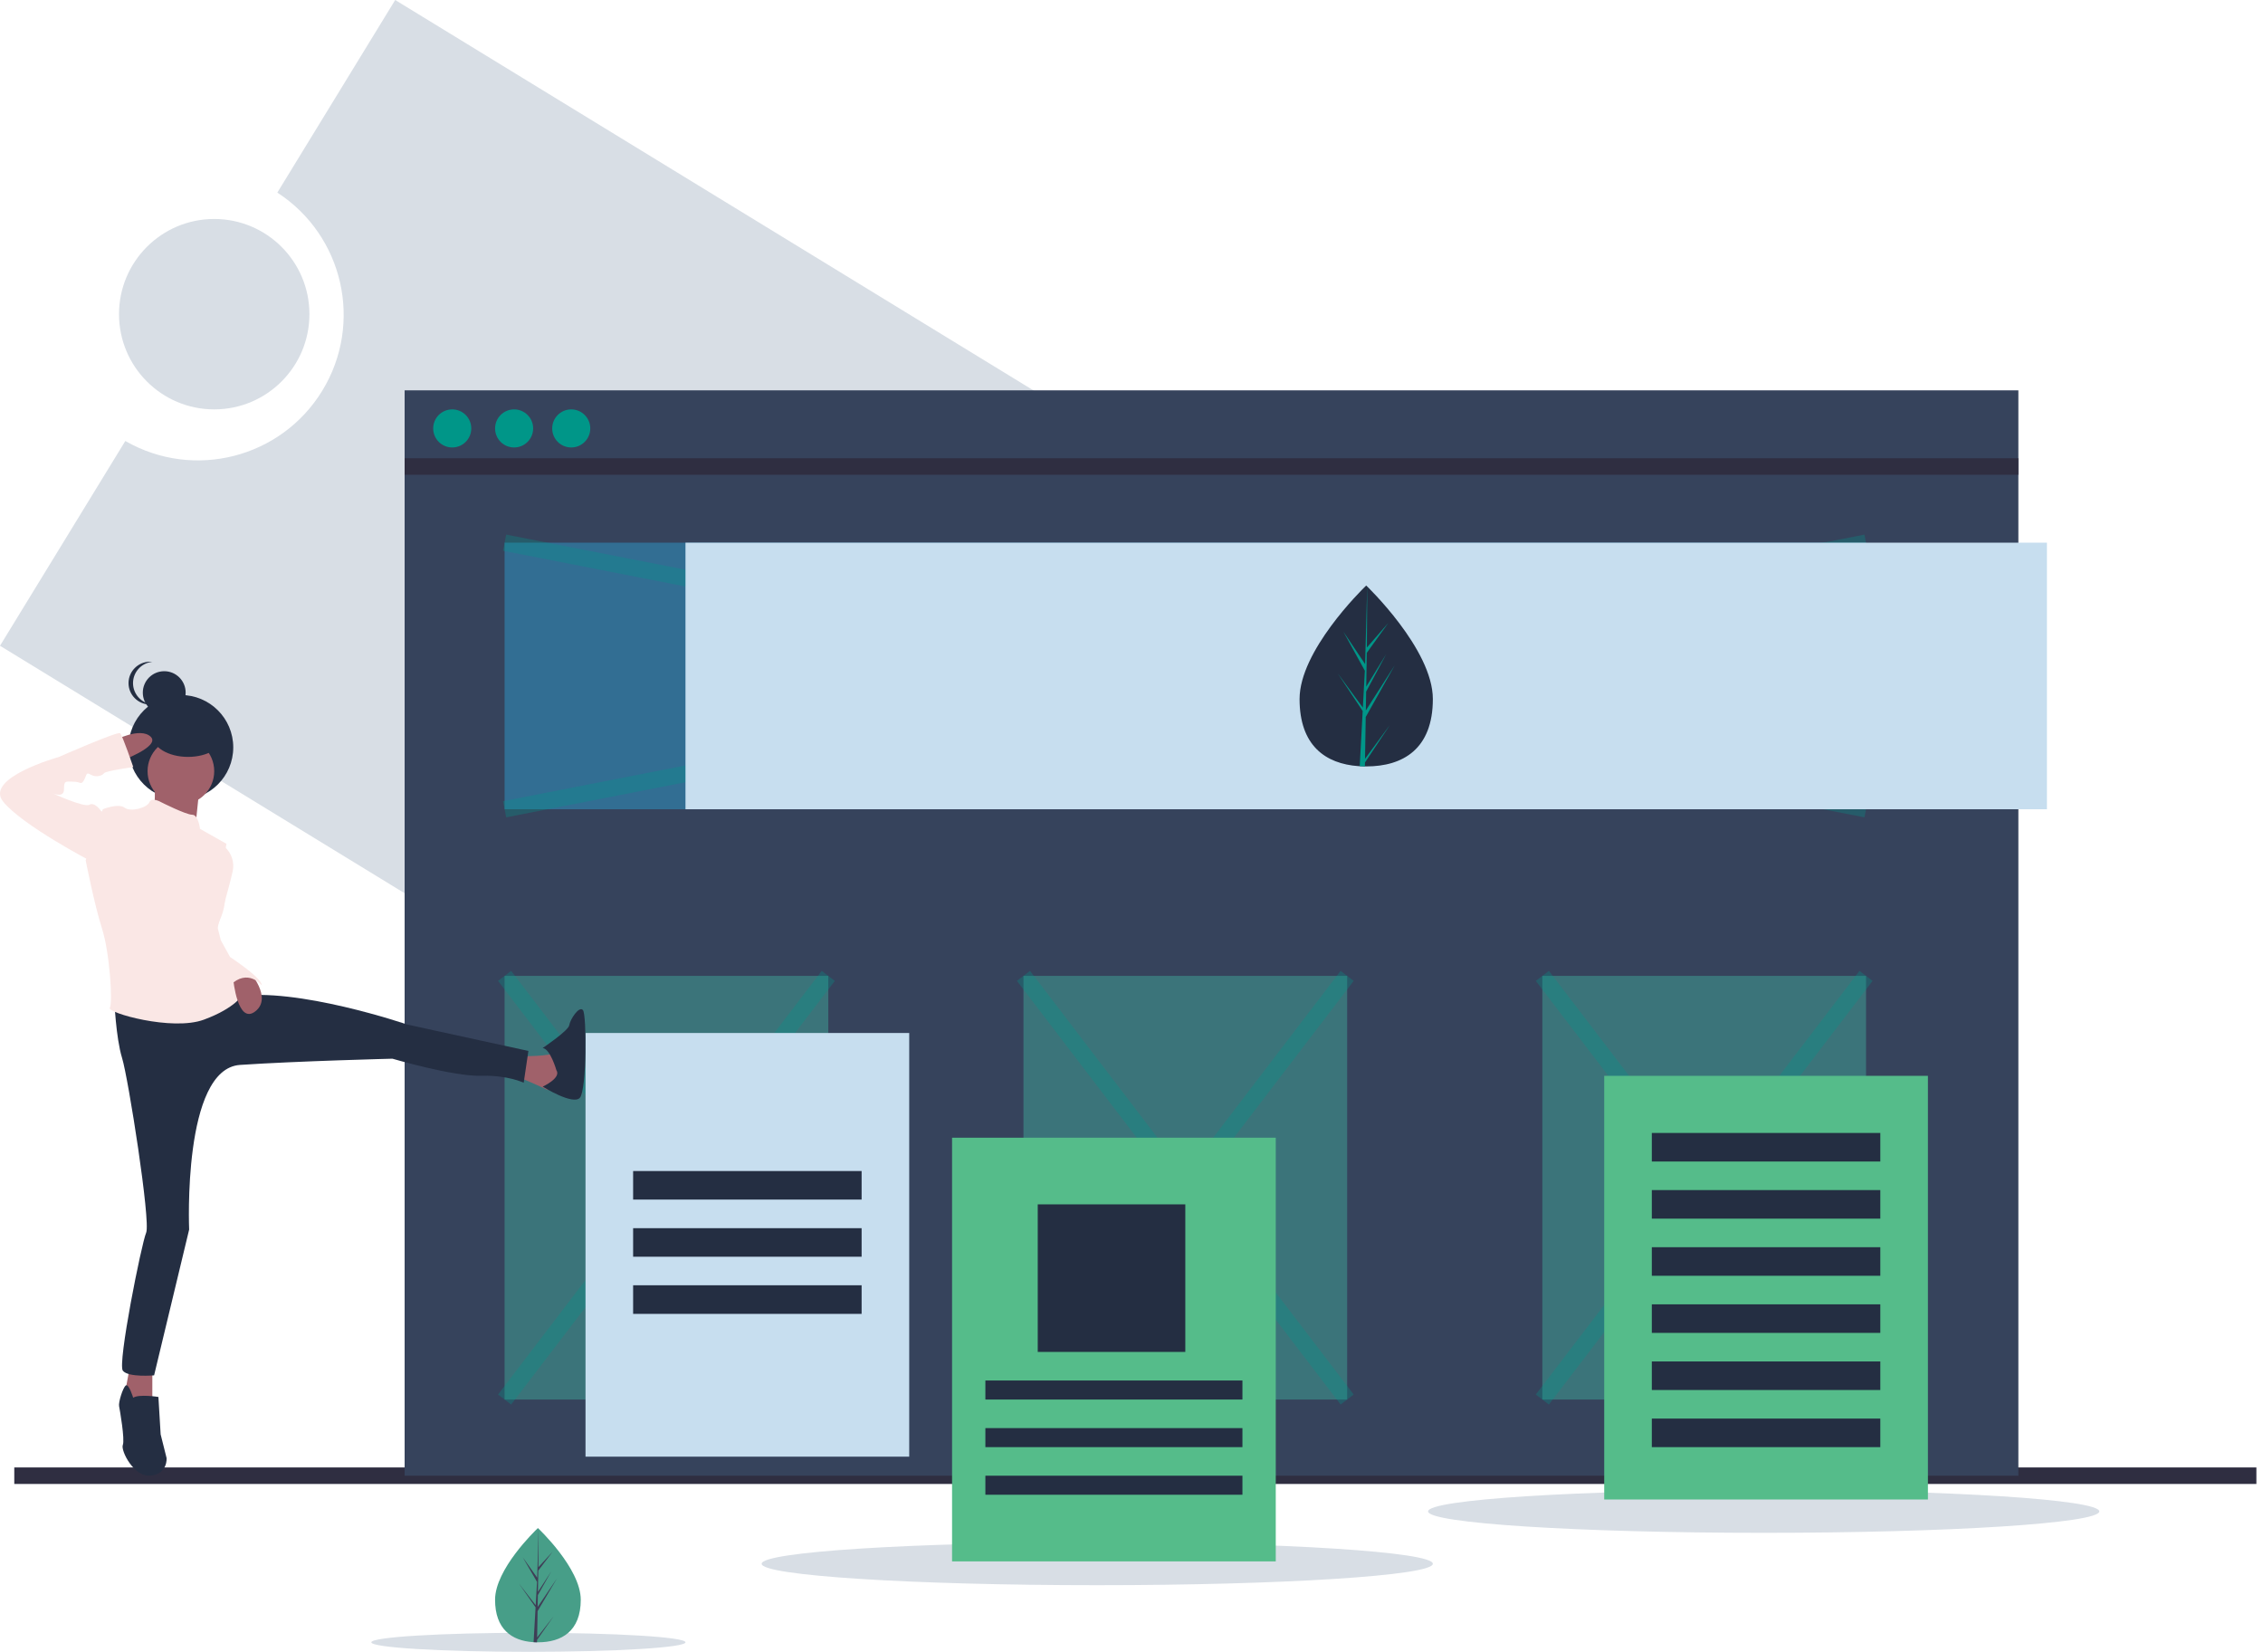
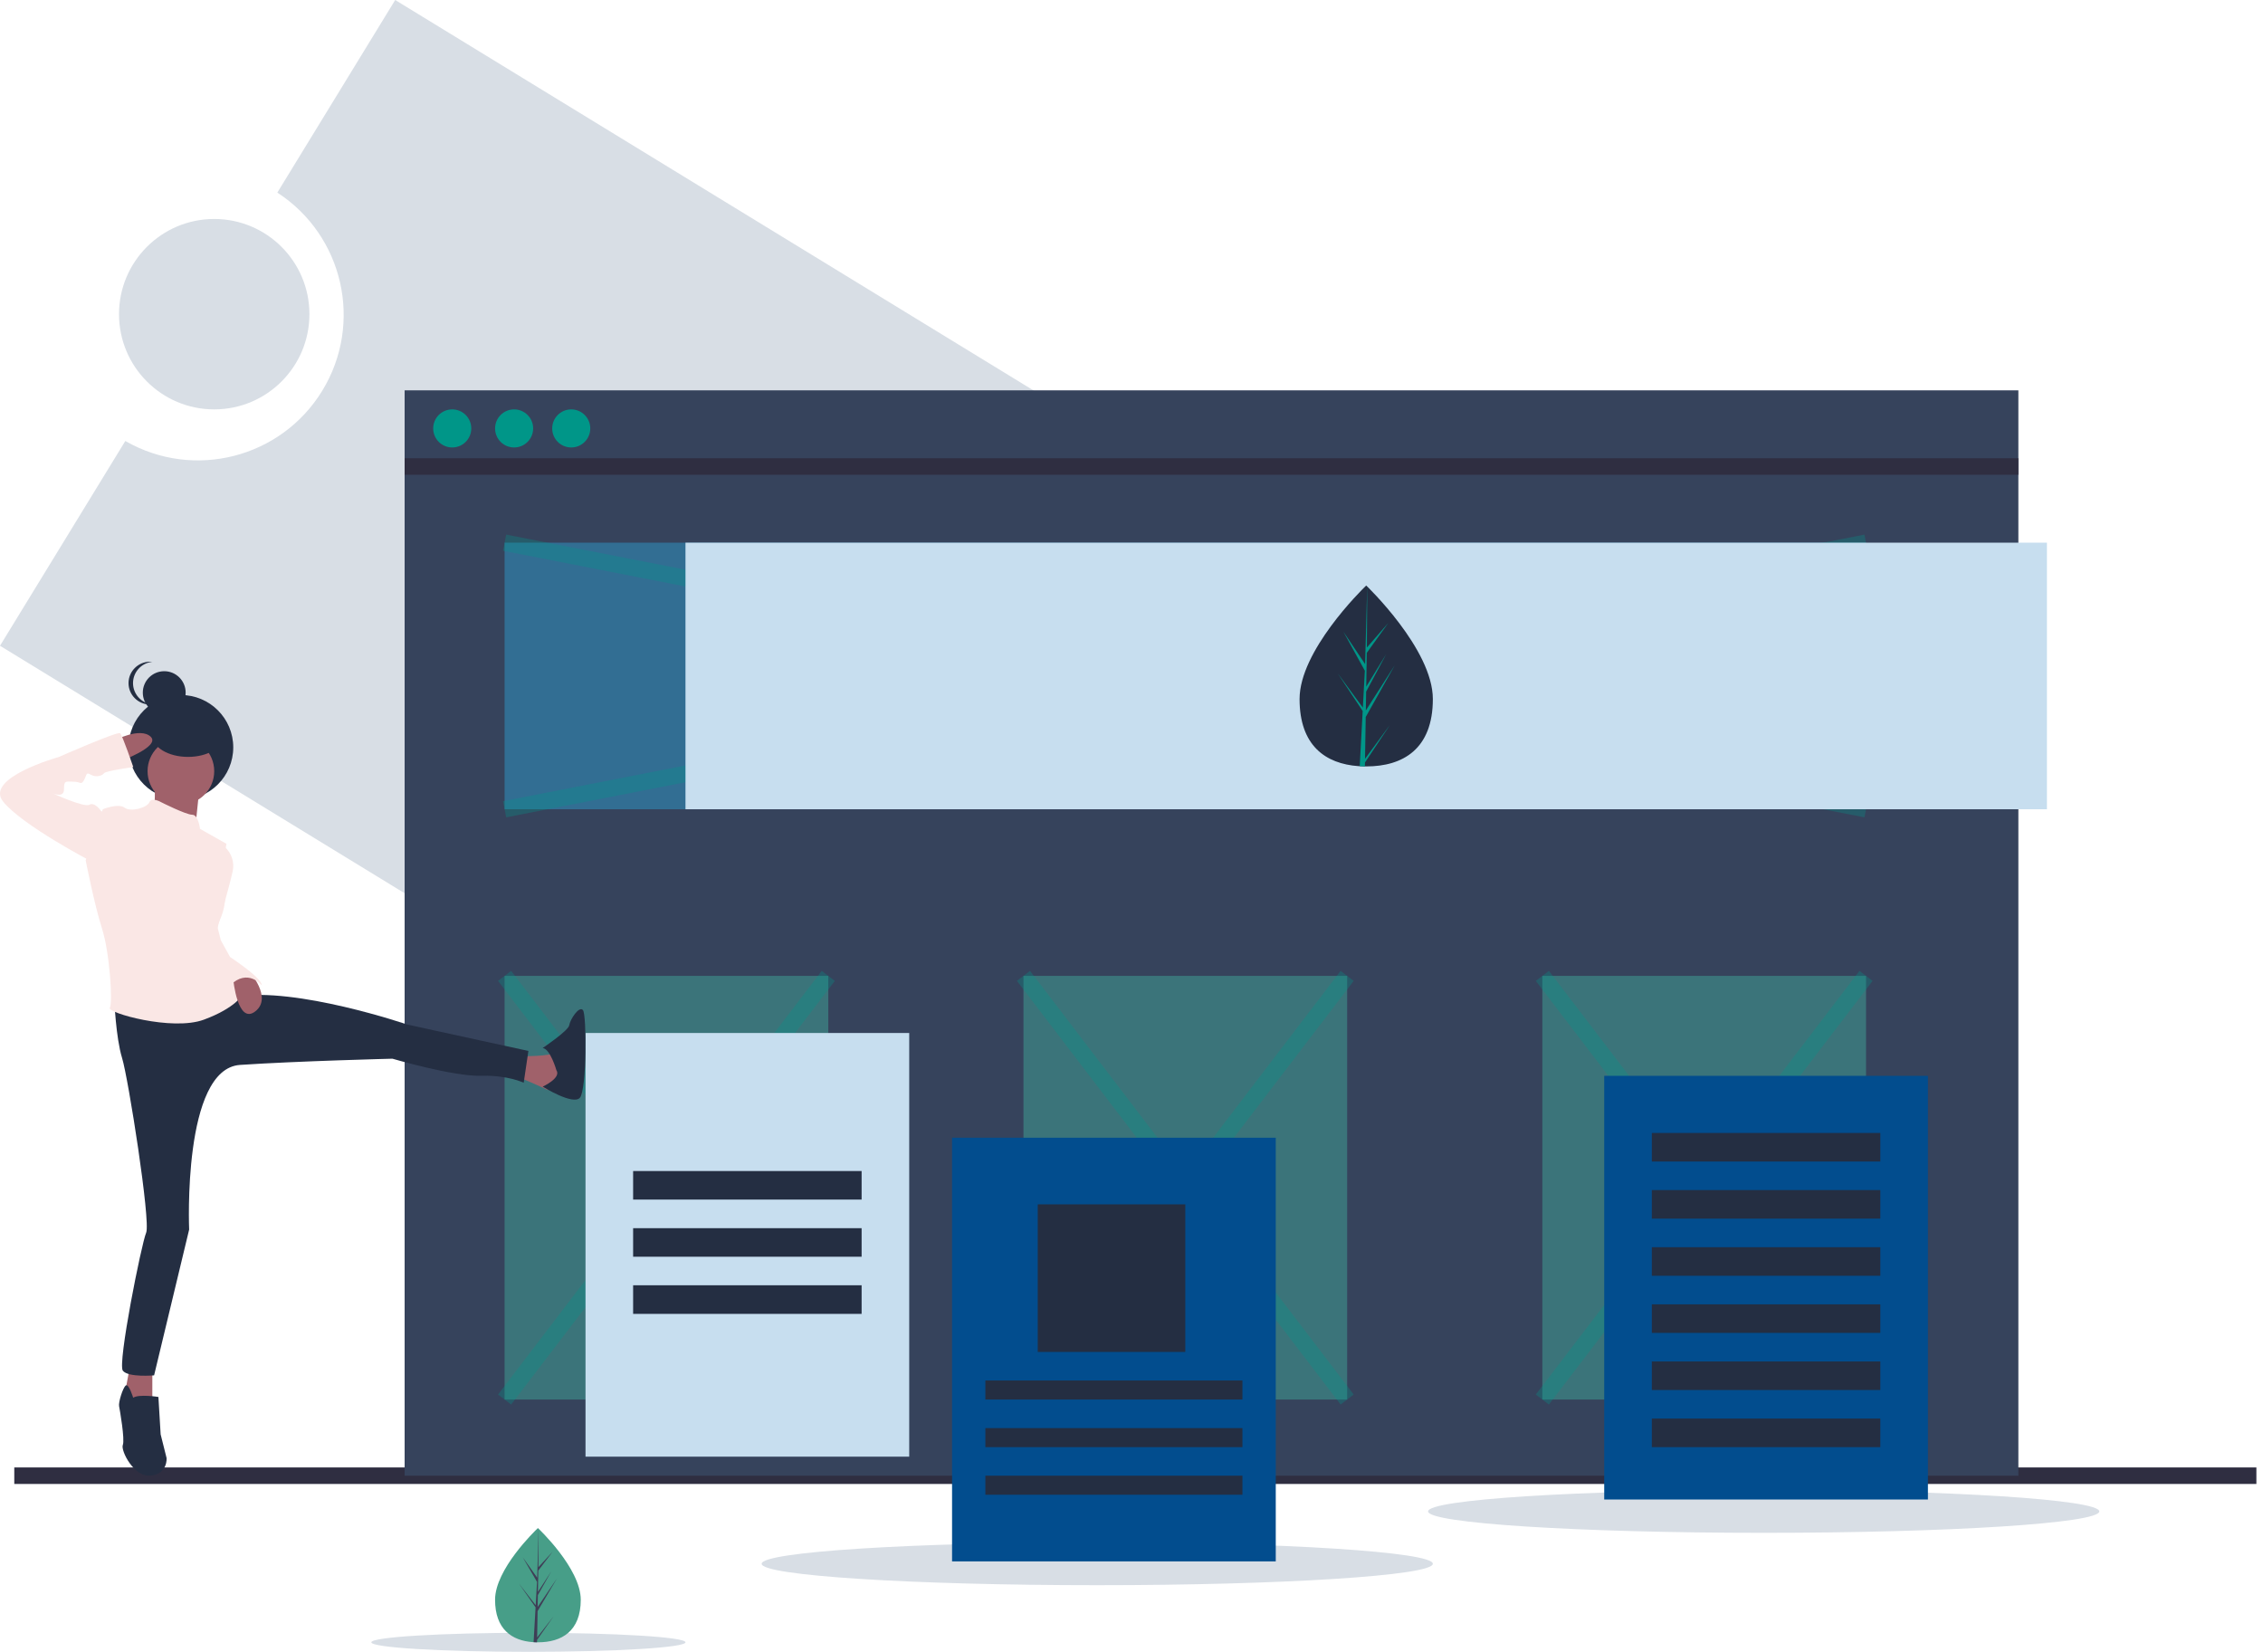
<svg xmlns="http://www.w3.org/2000/svg" width="274" height="200" viewBox="0 0 274 200">
  <g fill="none" fill-rule="evenodd">
    <path fill="#D8DEE5" fill-rule="nonzero" d="M47.85 0L33.579 23.319c8.015 5.204 10.426 15.842 5.438 23.992-4.987 8.15-15.56 10.847-23.843 6.082L0 78.187l146.386 89.536 47.85-78.187L47.85 0z" />
    <circle cx="25.937" cy="38.04" r="11.527" fill="#D8DEE5" fill-rule="nonzero" />
    <ellipse cx="132.853" cy="189.337" fill="#D8DEE5" fill-rule="nonzero" rx="40.634" ry="2.594" />
    <ellipse cx="63.977" cy="198.847" fill="#D8DEE5" fill-rule="nonzero" rx="19.02" ry="1.153" />
    <ellipse cx="213.545" cy="182.997" fill="#D8DEE5" fill-rule="nonzero" rx="40.634" ry="2.594" />
    <path stroke="#2F2E41" stroke-width="2" d="M1.729 178.674L273.199 178.674" />
    <path fill="#36435C" fill-rule="nonzero" d="M48.991 47.262H244.38V178.674H48.991z" />
    <path stroke="#2F2E41" stroke-width="2" d="M48.991 56.484L244.38 56.484" />
    <circle cx="54.755" cy="51.873" r="2.305" fill="#009688" fill-rule="nonzero" />
    <circle cx="62.248" cy="51.873" r="2.305" fill="#009688" fill-rule="nonzero" />
    <circle cx="69.164" cy="51.873" r="2.305" fill="#009688" fill-rule="nonzero" />
    <path fill="#326E93" fill-rule="nonzero" d="M61.095 65.706H225.936V97.983H61.095z" />
    <path stroke="#009688" stroke-width="2" d="M61.095 97.983L225.937 65.706M225.937 97.983L61.095 65.706" opacity=".3" />
    <path fill="#3B747A" fill-rule="nonzero" d="M61.095 118.156H100.288V169.453H61.095zM186.744 118.156H225.937V169.453H186.744zM123.919 118.156H163.112V169.453H123.919z" />
    <path stroke="#009688" stroke-width="2" d="M61.095 118.156L100.288 169.452M100.288 118.156L61.095 169.452M123.919 118.156L163.112 169.452M163.112 118.156L123.919 169.452M186.744 118.156L225.937 169.452M225.937 118.156L186.744 169.452" opacity=".3" />
    <path fill="#C7DEEF" fill-rule="nonzero" d="M82.997 65.706H247.838V97.983H82.997z" />
-     <path fill="#55BC8A" fill-rule="nonzero" d="M194.236 130.259H233.429V181.556H194.236z" />
+     <path fill="#024d8e" fill-rule="nonzero" d="M194.236 130.259H233.429V181.556H194.236z" />
    <path fill="#242E42" fill-rule="nonzero" d="M200 137.176H227.666V140.634H200zM200 144.092H227.666V147.55H200zM200 151.009H227.666V154.467H200zM200 157.925H227.666V161.383H200zM200 164.841H227.666V168.299H200zM200 171.758H227.666V175.216H200z" />
    <path fill="#C7DEEF" fill-rule="nonzero" d="M70.893 125.072H110.086V176.369H70.893z" />
    <path fill="#242E42" fill-rule="nonzero" d="M76.657 141.787H104.323V145.245H76.657zM76.657 148.703H104.323V152.161H76.657zM76.657 155.62H104.323V159.078H76.657zM173.487 84.636c0 6.048-3.612 8.16-8.07 8.16-.102 0-.205-.002-.308-.004-.207-.004-.411-.014-.613-.028-4.022-.283-7.147-2.504-7.147-8.128 0-5.822 7.474-13.167 8.035-13.71l.001-.001.033-.032s8.069 7.694 8.069 13.743z" />
    <path fill="#009688" fill-rule="nonzero" d="M165.275 91.873l3.018-4.104-3.025 4.555-.008.471c-.211-.004-.42-.014-.627-.028l.325-6.051-.002-.047.005-.01.03-.57-3.031-4.568L165 85.66l.007.122.246-4.573-2.596-4.719 2.628 3.917.256-9.48v-.033.032L165.5 78.4l2.584-2.963-2.595 3.607-.068 4.094 2.413-3.929-2.423 4.532-.038 2.276 3.503-5.469-3.516 6.263-.085 5.062z" />
    <circle cx="21.902" cy="90.49" r="6.34" fill="#242E42" fill-rule="nonzero" />
    <path fill="#A0616A" fill-rule="nonzero" d="M18.745 94.524s.094 4.006-.283 4.103c-.377.098 5.18 1.661 5.18 1.661l.565-5.47-5.462-.294zM62.947 127.901s4.052 0 4.144-.487c.092-.486.92 3.99.92 3.99l-1.657.584s-3.13-1.46-3.407-1.46c-.276 0 0-2.627 0-2.627z" />
    <path fill="#242E42" fill-rule="nonzero" d="M67.363 129.565s-.737-2.579-1.657-2.674c0 0 3.13-2.102 3.221-2.77.093-.67 1.197-2.389 1.657-1.816.46.573.46 9.649-.368 10.604-.828.955-4.51-1.343-4.51-1.343s2.301-1.045 1.657-2z" />
    <path fill="#A0616A" fill-rule="nonzero" d="M15.733 165.418L14.986 169.464 18.444 170.029 18.444 165.418z" />
    <path fill="#242E42" fill-rule="nonzero" d="M16.126 169.232s-.539-1.756-.898-1.479c-.36.277-.899 2.033-.809 2.495.09.462.719 4.066.45 4.713-.27.647 1.347 3.974 3.413 3.697 2.067-.277 1.887-2.126 1.887-2.126l-.719-2.864-.27-4.529s-2.335-.37-3.054.093z" />
    <circle cx="19.885" cy="83.862" r="2.594" fill="#242E42" fill-rule="nonzero" />
    <path fill="#242E42" fill-rule="nonzero" d="M16.106 82.709c0-1.328 1.009-2.441 2.338-2.58-.09-.009-.181-.014-.272-.014-1.442 0-2.61 1.161-2.61 2.594 0 1.432 1.168 2.594 2.61 2.594.09 0 .181-.005.272-.014-1.33-.139-2.338-1.252-2.338-2.58z" />
    <circle cx="21.902" cy="93.372" r="4.035" fill="#A0616A" fill-rule="nonzero" />
    <path fill="#242E42" fill-rule="nonzero" d="M13.833 120.95s.19 4.698.946 7.141c.757 2.443 3.486 19.844 2.918 21.16-.568 1.315-3.486 15.865-2.823 16.71.662.846 3.784.564 3.784.564l4.243-17.65s-.837-19.468 6.164-19.938c7.002-.47 18.45-.752 18.45-.752s7.38 2.161 10.69 2.067c3.312-.094 5.204.846 5.204.846l.568-3.853-14.665-3.195s-13.435-4.604-20.814-3.383c-7.38 1.222-14.665.282-14.665.282z" />
    <path fill="#FAE7E5" fill-rule="nonzero" d="M19.508 97.126s-1.13-.666-1.412 0c-.283.665-2.26 1.236-3.013.665-.754-.57-2.637.19-2.637.19l-2.071 6.18s1.035 5.323 1.977 8.27c.942 2.947 1.318 9.03.942 9.6-.377.571 7.532 2.853 11.393 1.427 3.86-1.426 4.708-3.042 4.708-3.042s-4.237-6.084-2.825-8.936c1.412-2.852.283-6.084.283-6.084l.564-3.232-3.2-1.806s-.19-1.711-.943-1.711c-.753 0-3.766-1.521-3.766-1.521z" />
    <path fill="#FAE7E5" fill-rule="nonzero" d="M25.887 102.594h1.378c.777.726 1.125 1.802.919 2.846-.368 1.745-2.025 7.528-2.025 7.528l-1.375-3.58 1.103-6.794z" />
    <path fill="#A0616A" fill-rule="nonzero" d="M30.141 117.58s2.916 3.194.773 4.87c-2.144 1.676-2.672-3.845-2.672-3.845l1.9-1.026z" />
    <path fill="#FAE7E5" fill-rule="nonzero" d="M26.077 111.24l.656 2.596 1.125 2.04s3.842 2.505 3.842 3.432c0 0-1.687-2.133-3.842 0l-1.921-4.59.14-3.479z" />
    <ellipse cx="22.767" cy="89.049" fill="#242E42" fill-rule="nonzero" rx="4.323" ry="2.594" />
    <path fill="#A0616A" fill-rule="nonzero" d="M13.833 89.652s3.133-1.65 4.406-.459c1.274 1.192-3.819 3.026-3.819 3.026l-.587-2.567z" />
    <path fill="#FAE7E5" fill-rule="nonzero" d="M12.876 98.645l-.653-.466s-.746-1.117-1.398-.744c-.653.372-4.475-1.396-4.475-1.396s1.398.651 1.398-.466.187-.93 1.119-.93c.932 0 .932.465 1.305-.187.373-.651.187-1.024.84-.651.652.372 1.397.093 1.584-.187.186-.279 3.542-.744 3.542-.744s-1.305-3.817-1.584-4.096c-.28-.279-7.458 2.886-7.458 2.886s-9.043 2.513-6.712 5.398c2.33 2.886 10.72 7.26 10.72 7.26l1.772-5.677z" />
-     <path fill="#55BC8A" fill-rule="nonzero" d="M115.274 137.752H154.467V189.049H115.274z" />
+     <path fill="#024d8e" fill-rule="nonzero" d="M115.274 137.752H154.467V189.049H115.274z" />
    <path fill="#242E42" fill-rule="nonzero" d="M125.648 145.821H143.515V163.688H125.648zM119.308 167.147H150.432V169.452H119.308zM119.308 172.911H150.432V175.216H119.308zM119.308 178.674H150.432V180.979H119.308z" />
    <path fill="#479E88" fill-rule="nonzero" d="M70.317 193.694c0 3.82-2.322 5.153-5.187 5.153-.067 0-.133 0-.2-.002-.132-.003-.263-.009-.393-.018-2.586-.178-4.595-1.58-4.595-5.133 0-3.677 4.805-8.316 5.166-8.66l.022-.02s5.187 4.86 5.187 8.68z" />
    <path fill="#3F3D56" fill-rule="nonzero" d="M65.035 198.265l2.011-2.593-2.016 2.878-.006.297c-.14-.003-.28-.009-.418-.017l.217-3.823-.001-.03.003-.005.02-.36-2.02-2.885 2.027 2.613.005.077.164-2.888-1.731-2.98 1.752 2.473.17-5.987v-.02.02l-.028 4.72 1.723-1.871-1.73 2.278-.045 2.586 1.609-2.482-1.616 2.862-.025 1.438 2.335-3.454-2.344 3.956-.056 3.197z" />
  </g>
</svg>
